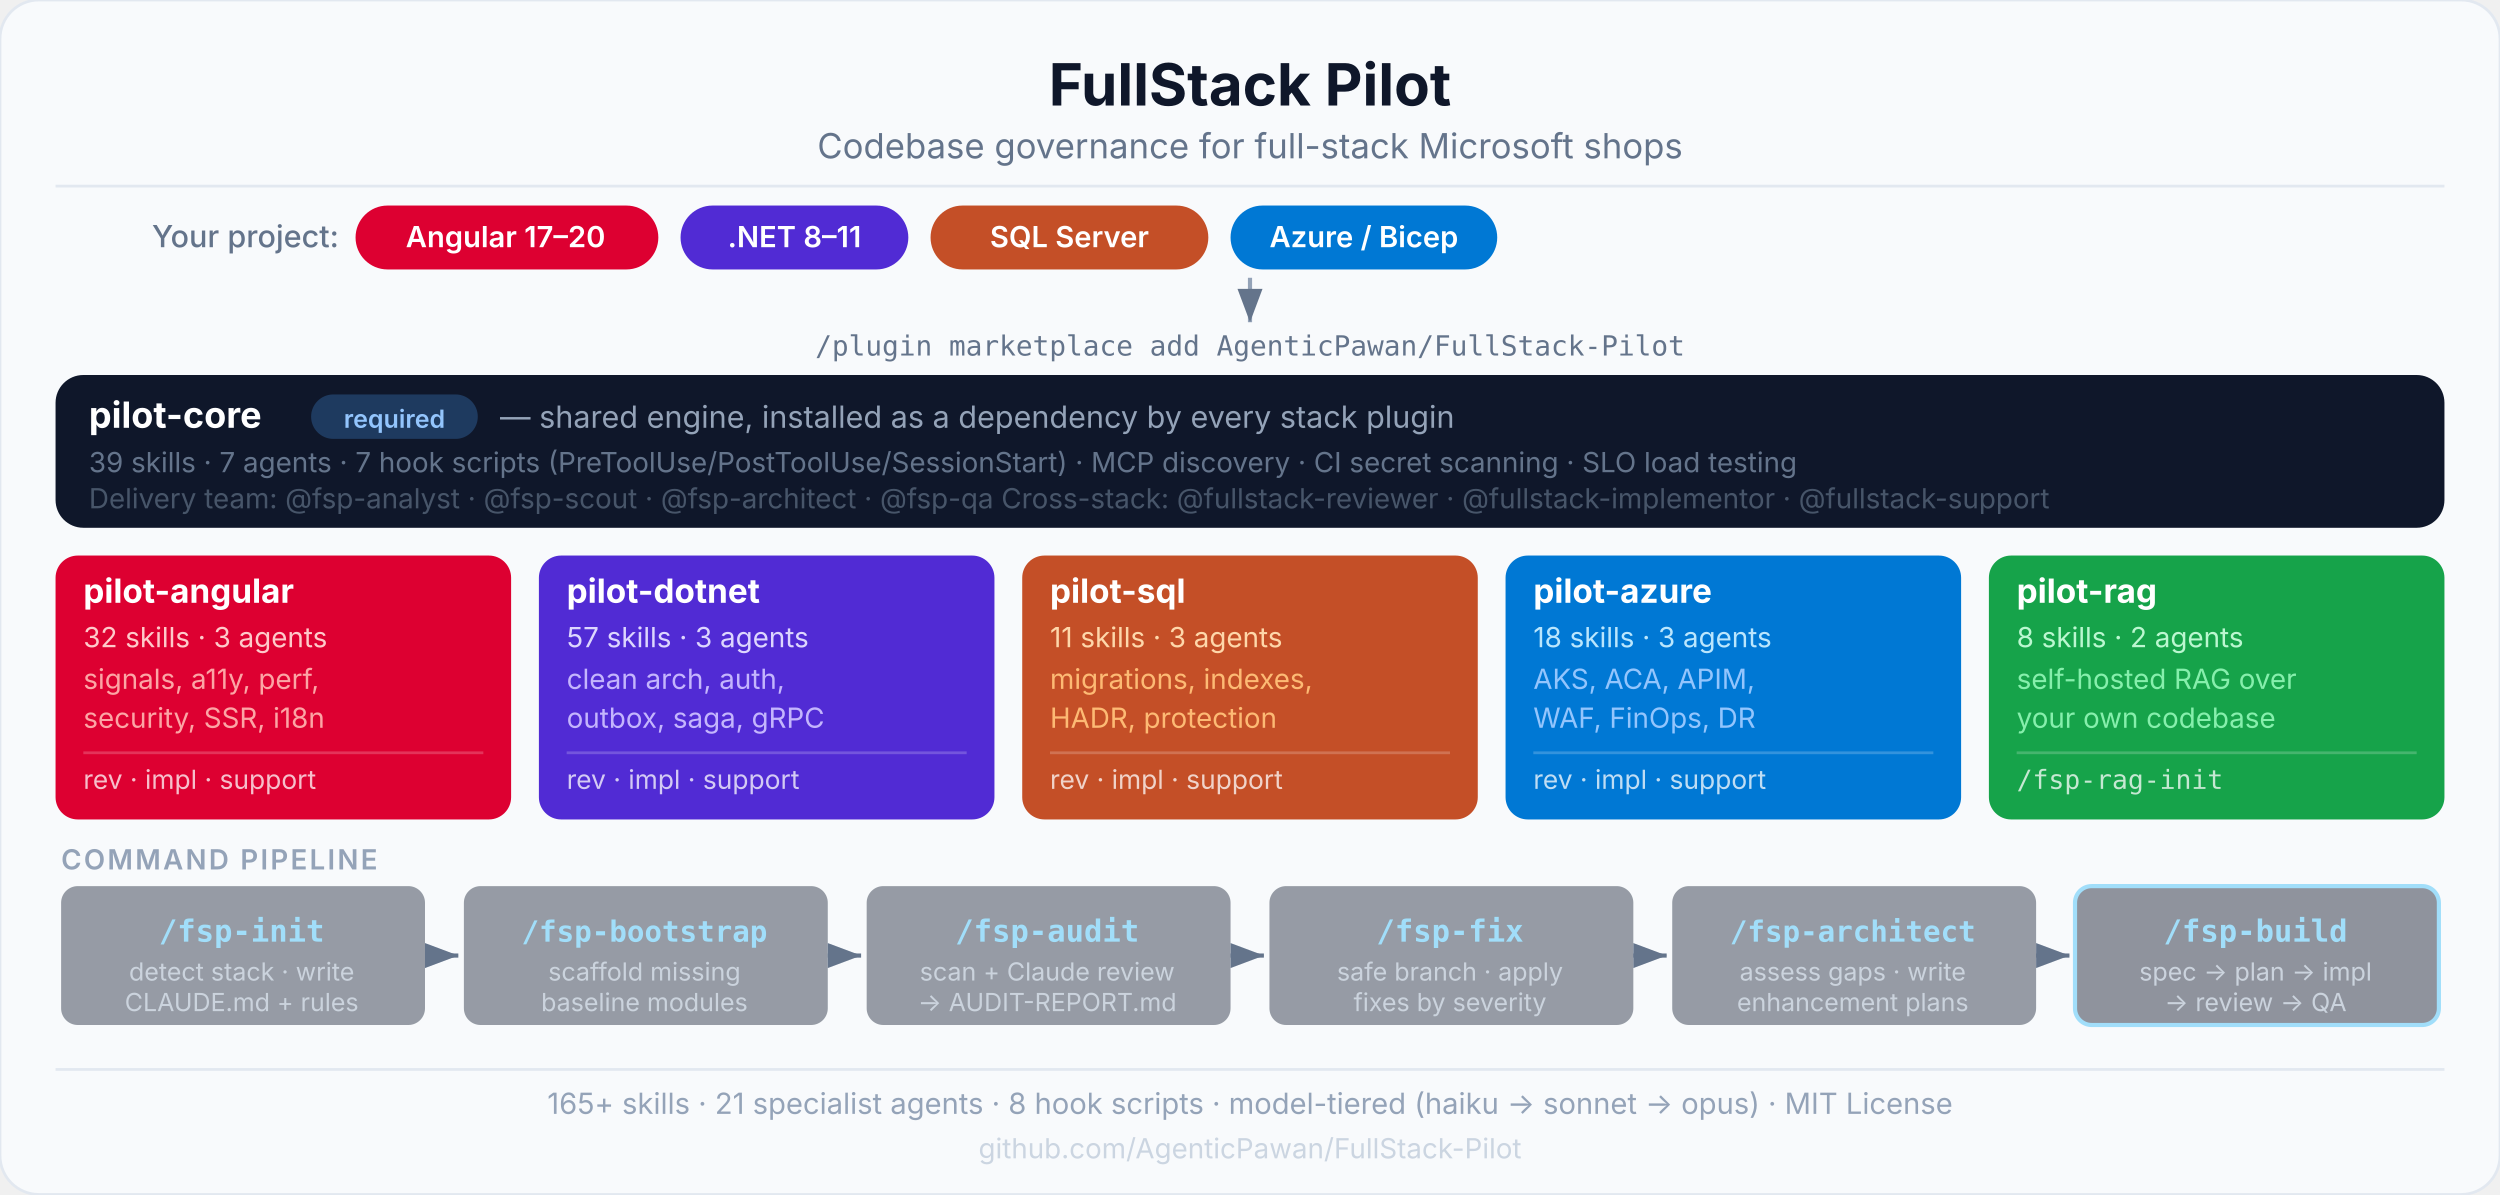
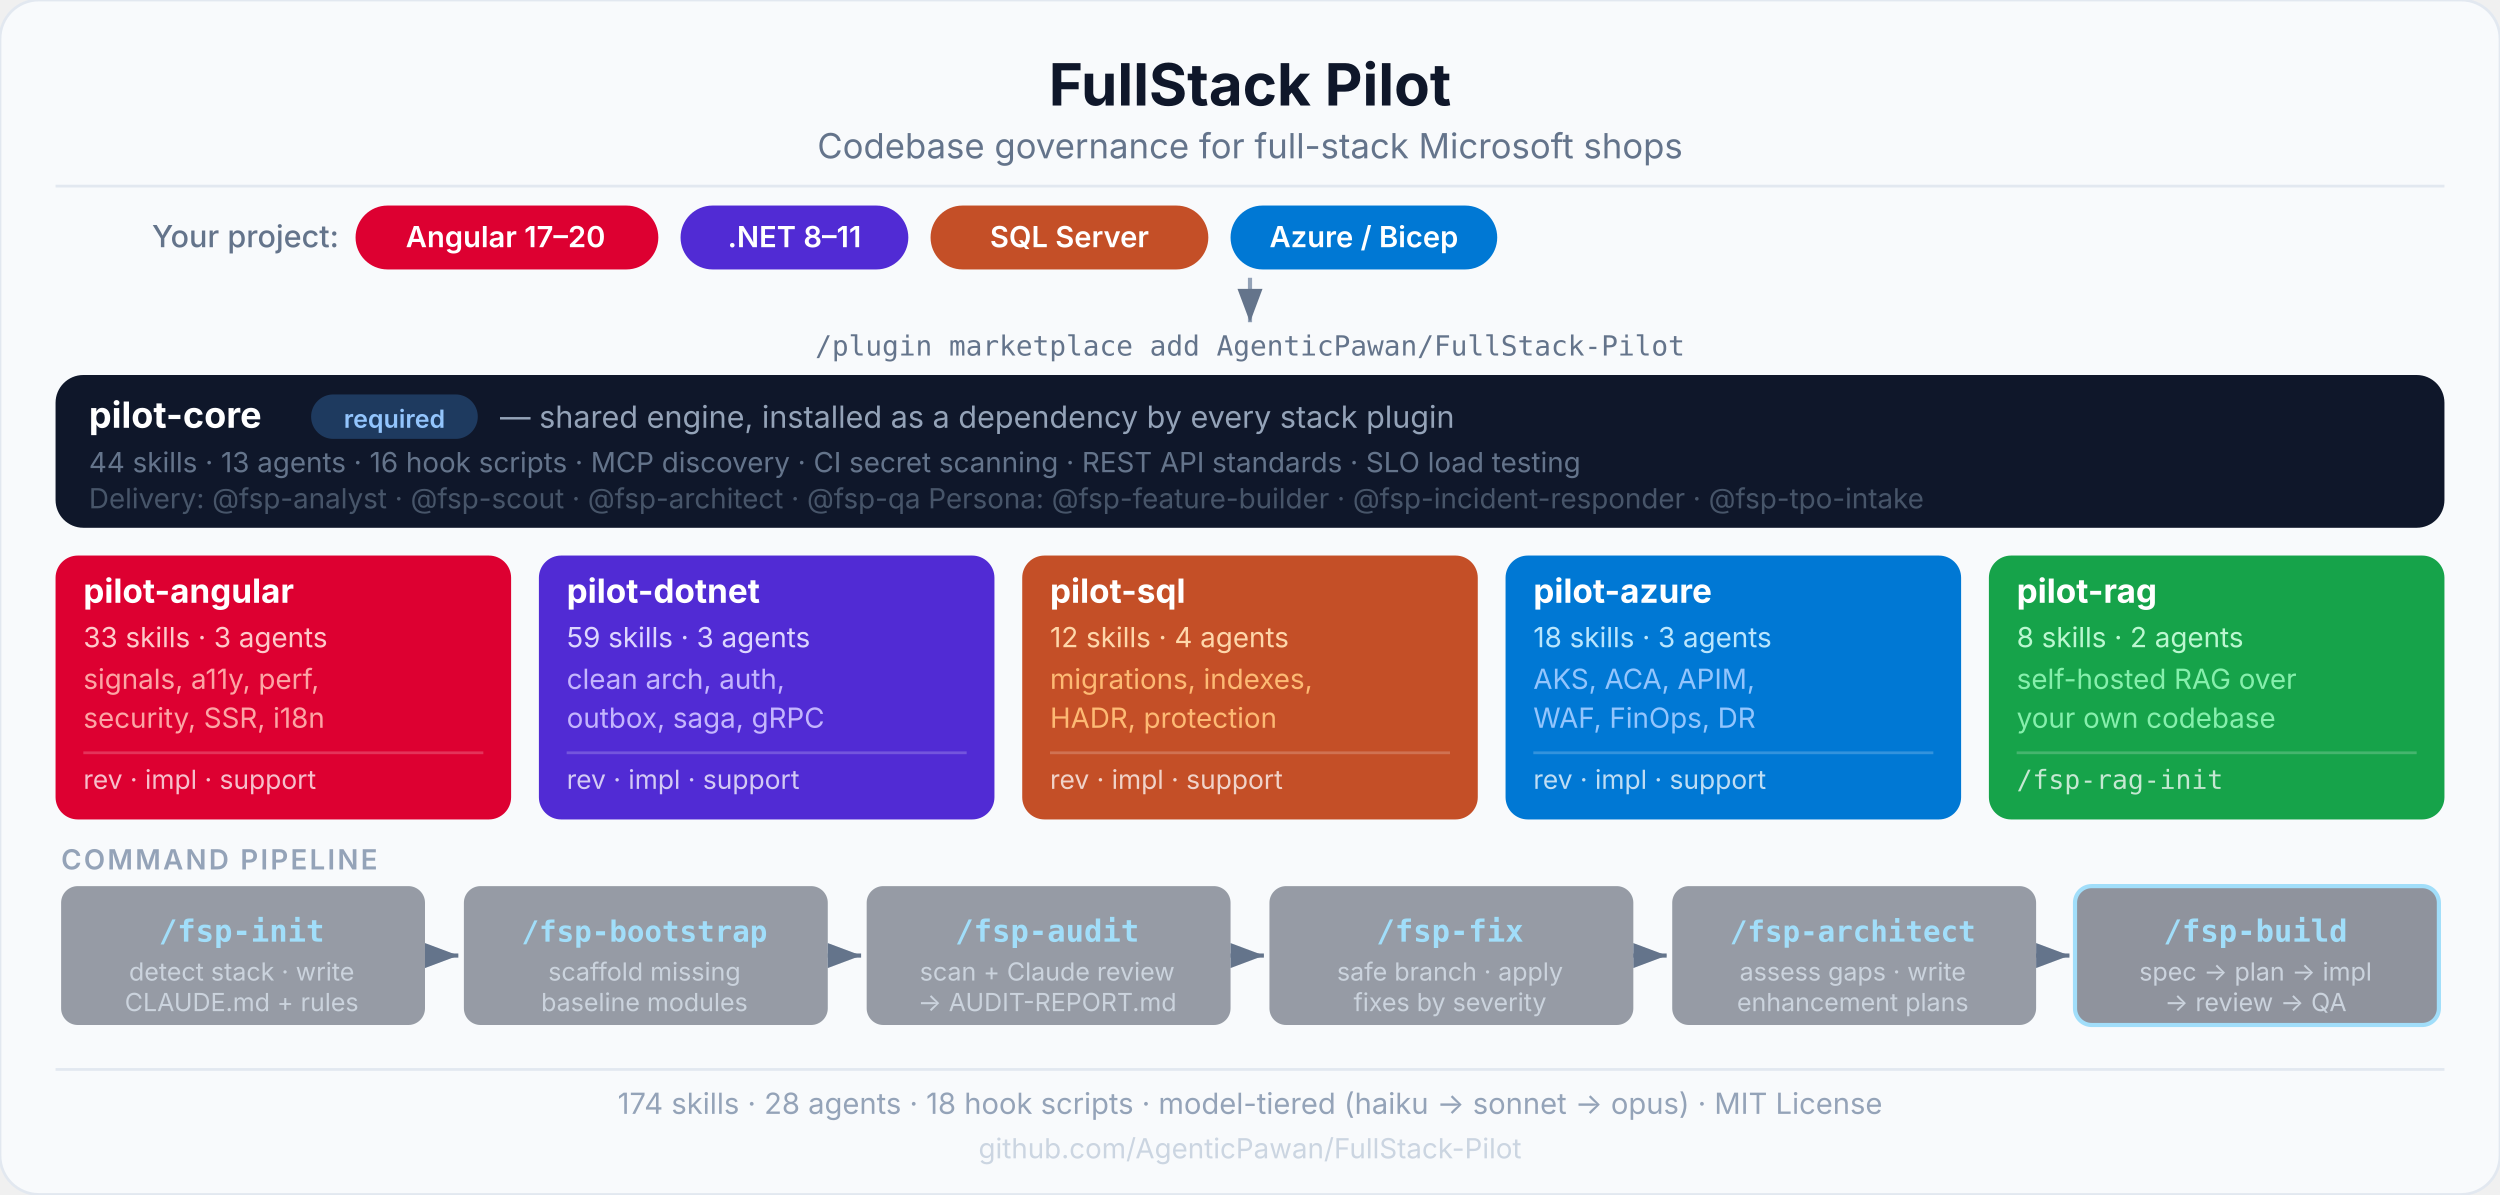
<svg xmlns="http://www.w3.org/2000/svg" viewBox="0 0 900 430" width="900" height="430" role="img" aria-label="FullStack Pilot architecture: six governance plugins for Angular, .NET, SQL Server, and Azure">
  <defs>
    <marker id="a" markerWidth="8" markerHeight="6" refX="8" refY="3" orient="auto">
      <polygon points="0 0,8 3,0 6" fill="#64748b" />
    </marker>
    <style>
      .f { font-family: ui-sans-serif,system-ui,-apple-system,BlinkMacSystemFont,sans-serif; }
      .m { font-family: ui-monospace,'Cascadia Code','Fira Code',monospace; }
      .s1,.s2,.s3,.s4,.s5,.s6 { opacity: 0.45; }
      @keyframes step {
        0%,16.67% { opacity: 1; }
        22%,100%  { opacity: 0.45; }
      }
      .s1 { animation: step 9s 0.0s infinite; }
      .s2 { animation: step 9s 1.5s infinite; }
      .s3 { animation: step 9s 3.0s infinite; }
      .s4 { animation: step 9s 4.5s infinite; }
      .s5 { animation: step 9s 6.0s infinite; }
      .s6 { animation: step 9s 7.5s infinite; }
    </style>
  </defs>
  <rect width="900" height="430" rx="14" fill="#f8fafc" stroke="#e2e8f0" />
  <text x="450" y="38" class="f" text-anchor="middle" font-size="21" font-weight="700" fill="#0f172a">FullStack Pilot</text>
  <text x="450" y="57" class="f" text-anchor="middle" font-size="12.5" fill="#64748b">Codebase governance for full-stack Microsoft shops</text>
  <line x1="20" y1="67" x2="880" y2="67" stroke="#e2e8f0" />
  <text x="122" y="89" class="f" text-anchor="end" font-size="11" font-weight="500" fill="#64748b">Your project:</text>
  <rect x="128" y="74" width="109" height="23" rx="11.5" fill="#dd0031" />
  <text x="182" y="89" class="f" text-anchor="middle" font-size="10.5" font-weight="600" fill="#fff">Angular 17–20</text>
  <rect x="245" y="74" width="82" height="23" rx="11.5" fill="#512bd4" />
  <text x="286" y="89" class="f" text-anchor="middle" font-size="10.5" font-weight="600" fill="#fff">.NET 8–11</text>
  <rect x="335" y="74" width="100" height="23" rx="11.5" fill="#c44f27" />
  <text x="385" y="89" class="f" text-anchor="middle" font-size="10.5" font-weight="600" fill="#fff">SQL Server</text>
  <rect x="443" y="74" width="96" height="23" rx="11.5" fill="#0078d4" />
  <text x="491" y="89" class="f" text-anchor="middle" font-size="10.5" font-weight="600" fill="#fff">Azure / Bicep</text>
  <line x1="450" y1="100" x2="450" y2="116" stroke="#94a3b8" stroke-width="1.5" marker-end="url(#a)" />
  <text x="450" y="128" class="m" text-anchor="middle" font-size="10" fill="#64748b">/plugin marketplace add AgenticPawan/FullStack-Pilot</text>
  <rect x="20" y="135" width="860" height="55" rx="10" fill="#0f172a" />
  <text x="32" y="154" class="f" font-size="13" font-weight="700" fill="#fff">pilot-core</text>
  <rect x="112" y="142" width="60" height="16" rx="8" fill="#1e3a5f" />
  <text x="142" y="154" class="f" text-anchor="middle" font-size="9" font-weight="600" fill="#93c5fd">required</text>
  <text x="180" y="154" class="f" font-size="11" fill="#94a3b8">— shared engine, installed as a dependency by every stack plugin</text>
-   <text x="32" y="170" class="f" font-size="10" fill="#64748b">39 skills · 7 agents · 7 hook scripts (PreToolUse/PostToolUse/SessionStart) · MCP discovery · CI secret scanning · SLO load testing</text>
-   <text x="32" y="183" class="f" font-size="10" fill="#475569">Delivery team: @fsp-analyst · @fsp-scout · @fsp-architect · @fsp-qa     Cross-stack: @fullstack-reviewer · @fullstack-implementor · @fullstack-support</text>
+   <text x="32" y="170" class="f" font-size="10" fill="#64748b">44 skills · 13 agents · 16 hook scripts · MCP discovery · CI secret scanning · REST API standards · SLO load testing</text>
+   <text x="32" y="183" class="f" font-size="10" fill="#475569">Delivery: @fsp-analyst · @fsp-scout · @fsp-architect · @fsp-qa     Persona: @fsp-feature-builder · @fsp-incident-responder · @fsp-tpo-intake</text>
  <rect x="20" y="200" width="164" height="95" rx="8" fill="#dd0031" />
  <text x="30" y="217" class="f" font-size="12" font-weight="700" fill="#fff">pilot-angular</text>
-   <text x="30" y="233" class="f" font-size="10" fill="#fecaca">32 skills · 3 agents</text>
+   <text x="30" y="233" class="f" font-size="10" fill="#fecaca">33 skills · 3 agents</text>
  <text x="30" y="248" class="f" font-size="10" fill="#fca5a5">signals, a11y, perf,</text>
  <text x="30" y="262" class="f" font-size="10" fill="#fca5a5">security, SSR, i18n</text>
  <line x1="30" y1="271" x2="174" y2="271" stroke="rgba(255,255,255,0.2)" />
  <text x="30" y="284" class="f" font-size="9.5" fill="rgba(255,255,255,0.75)">rev · impl · support</text>
  <rect x="194" y="200" width="164" height="95" rx="8" fill="#512bd4" />
  <text x="204" y="217" class="f" font-size="12" font-weight="700" fill="#fff">pilot-dotnet</text>
-   <text x="204" y="233" class="f" font-size="10" fill="#ddd6fe">57 skills · 3 agents</text>
+   <text x="204" y="233" class="f" font-size="10" fill="#ddd6fe">59 skills · 3 agents</text>
  <text x="204" y="248" class="f" font-size="10" fill="#c4b5fd">clean arch, auth,</text>
  <text x="204" y="262" class="f" font-size="10" fill="#c4b5fd">outbox, saga, gRPC</text>
  <line x1="204" y1="271" x2="348" y2="271" stroke="rgba(255,255,255,0.2)" />
  <text x="204" y="284" class="f" font-size="9.5" fill="rgba(255,255,255,0.75)">rev · impl · support</text>
  <rect x="368" y="200" width="164" height="95" rx="8" fill="#c44f27" />
  <text x="378" y="217" class="f" font-size="12" font-weight="700" fill="#fff">pilot-sql</text>
-   <text x="378" y="233" class="f" font-size="10" fill="#fed7aa">11 skills · 3 agents</text>
+   <text x="378" y="233" class="f" font-size="10" fill="#fed7aa">12 skills · 4 agents</text>
  <text x="378" y="248" class="f" font-size="10" fill="#fdba74">migrations, indexes,</text>
  <text x="378" y="262" class="f" font-size="10" fill="#fdba74">HADR, protection</text>
  <line x1="378" y1="271" x2="522" y2="271" stroke="rgba(255,255,255,0.2)" />
  <text x="378" y="284" class="f" font-size="9.5" fill="rgba(255,255,255,0.75)">rev · impl · support</text>
  <rect x="542" y="200" width="164" height="95" rx="8" fill="#0078d4" />
  <text x="552" y="217" class="f" font-size="12" font-weight="700" fill="#fff">pilot-azure</text>
  <text x="552" y="233" class="f" font-size="10" fill="#bae6fd">18 skills · 3 agents</text>
  <text x="552" y="248" class="f" font-size="10" fill="#93c5fd">AKS, ACA, APIM,</text>
  <text x="552" y="262" class="f" font-size="10" fill="#93c5fd">WAF, FinOps, DR</text>
  <line x1="552" y1="271" x2="696" y2="271" stroke="rgba(255,255,255,0.2)" />
  <text x="552" y="284" class="f" font-size="9.5" fill="rgba(255,255,255,0.75)">rev · impl · support</text>
  <rect x="716" y="200" width="164" height="95" rx="8" fill="#16a34a" />
  <text x="726" y="217" class="f" font-size="12" font-weight="700" fill="#fff">pilot-rag</text>
  <text x="726" y="233" class="f" font-size="10" fill="#bbf7d0">8 skills · 2 agents</text>
  <text x="726" y="248" class="f" font-size="10" fill="#86efac">self-hosted RAG over</text>
  <text x="726" y="262" class="f" font-size="10" fill="#86efac">your own codebase</text>
  <line x1="726" y1="271" x2="870" y2="271" stroke="rgba(255,255,255,0.2)" />
  <text x="726" y="284" class="m" font-size="9.5" fill="rgba(255,255,255,0.75)">/fsp-rag-init</text>
  <text x="22" y="313" class="f" font-size="10" font-weight="600" letter-spacing="0.08em" fill="#94a3b8">COMMAND PIPELINE</text>
  <g class="s1">
    <rect x="22" y="319" width="131" height="50" rx="6" fill="#1e293b" />
    <text x="87" y="339" class="m" text-anchor="middle" font-size="11" font-weight="600" fill="#38bdf8">/fsp-init</text>
    <text x="87" y="353" class="f" text-anchor="middle" font-size="9" fill="#94a3b8">detect stack · write</text>
    <text x="87" y="364" class="f" text-anchor="middle" font-size="9" fill="#94a3b8">CLAUDE.md + rules</text>
  </g>
  <line x1="153" y1="344" x2="165" y2="344" stroke="#64748b" stroke-width="1.5" marker-end="url(#a)" />
  <g class="s2">
    <rect x="167" y="319" width="131" height="50" rx="6" fill="#1e293b" />
    <text x="232" y="339" class="m" text-anchor="middle" font-size="10.5" font-weight="600" fill="#38bdf8">/fsp-bootstrap</text>
    <text x="232" y="353" class="f" text-anchor="middle" font-size="9" fill="#94a3b8">scaffold missing</text>
    <text x="232" y="364" class="f" text-anchor="middle" font-size="9" fill="#94a3b8">baseline modules</text>
  </g>
  <line x1="298" y1="344" x2="310" y2="344" stroke="#64748b" stroke-width="1.5" marker-end="url(#a)" />
  <g class="s3">
    <rect x="312" y="319" width="131" height="50" rx="6" fill="#1e293b" />
    <text x="377" y="339" class="m" text-anchor="middle" font-size="11" font-weight="600" fill="#38bdf8">/fsp-audit</text>
    <text x="377" y="353" class="f" text-anchor="middle" font-size="9" fill="#94a3b8">scan + Claude review</text>
    <text x="377" y="364" class="f" text-anchor="middle" font-size="9" fill="#94a3b8">→ AUDIT-REPORT.md</text>
  </g>
  <line x1="443" y1="344" x2="455" y2="344" stroke="#64748b" stroke-width="1.5" marker-end="url(#a)" />
  <g class="s4">
    <rect x="457" y="319" width="131" height="50" rx="6" fill="#1e293b" />
    <text x="522" y="339" class="m" text-anchor="middle" font-size="11" font-weight="600" fill="#38bdf8">/fsp-fix</text>
    <text x="522" y="353" class="f" text-anchor="middle" font-size="9" fill="#94a3b8">safe branch · apply</text>
    <text x="522" y="364" class="f" text-anchor="middle" font-size="9" fill="#94a3b8">fixes by severity</text>
  </g>
  <line x1="588" y1="344" x2="600" y2="344" stroke="#64748b" stroke-width="1.5" marker-end="url(#a)" />
  <g class="s5">
    <rect x="602" y="319" width="131" height="50" rx="6" fill="#1e293b" />
    <text x="667" y="339" class="m" text-anchor="middle" font-size="10.5" font-weight="600" fill="#38bdf8">/fsp-architect</text>
    <text x="667" y="353" class="f" text-anchor="middle" font-size="9" fill="#94a3b8">assess gaps · write</text>
    <text x="667" y="364" class="f" text-anchor="middle" font-size="9" fill="#94a3b8">enhancement plans</text>
  </g>
  <line x1="733" y1="344" x2="745" y2="344" stroke="#64748b" stroke-width="1.5" marker-end="url(#a)" />
  <g class="s6">
    <rect x="747" y="319" width="131" height="50" rx="6" fill="#0f172a" stroke="#38bdf8" stroke-width="1.5" />
    <text x="812" y="339" class="m" text-anchor="middle" font-size="11" font-weight="600" fill="#38bdf8">/fsp-build</text>
    <text x="812" y="353" class="f" text-anchor="middle" font-size="9" fill="#94a3b8">spec → plan → impl</text>
    <text x="812" y="364" class="f" text-anchor="middle" font-size="9" fill="#94a3b8">→ review → QA</text>
  </g>
  <line x1="20" y1="385" x2="880" y2="385" stroke="#e2e8f0" />
-   <text x="450" y="401" class="f" text-anchor="middle" font-size="10.5" fill="#94a3b8">165+ skills · 21 specialist agents · 8 hook scripts · model-tiered (haiku → sonnet → opus) · MIT License</text>
+   <text x="450" y="401" class="f" text-anchor="middle" font-size="10.5" fill="#94a3b8">174 skills · 28 agents · 18 hook scripts · model-tiered (haiku → sonnet → opus) · MIT License</text>
  <text x="450" y="417" class="f" text-anchor="middle" font-size="10" fill="#cbd5e1">github.com/AgenticPawan/FullStack-Pilot</text>
</svg>
